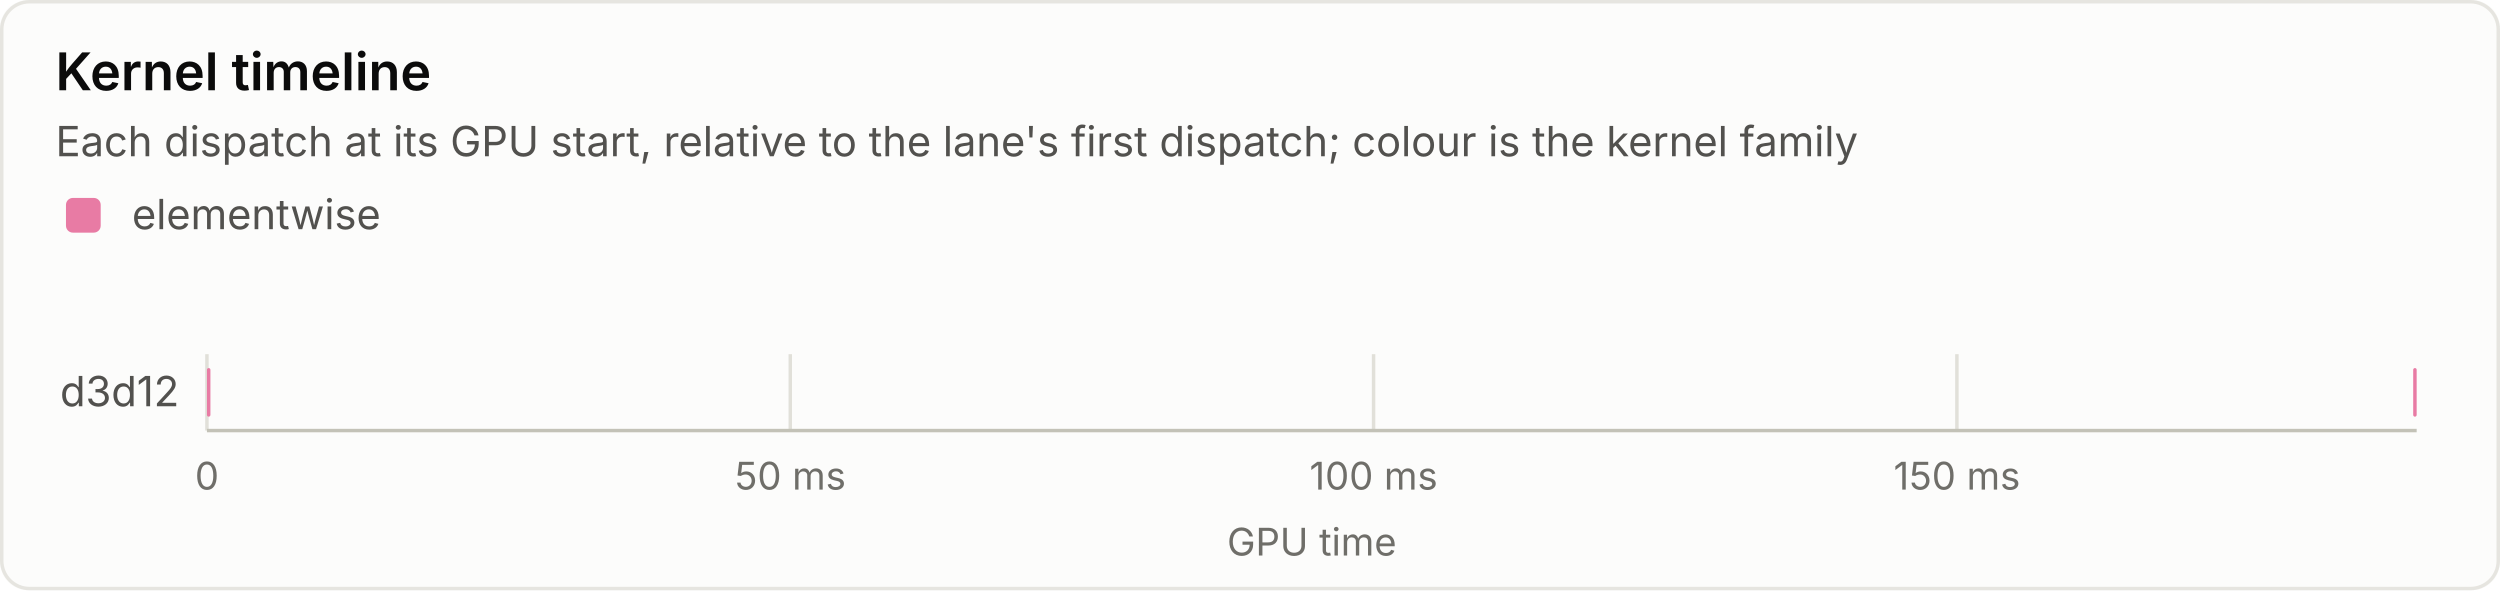
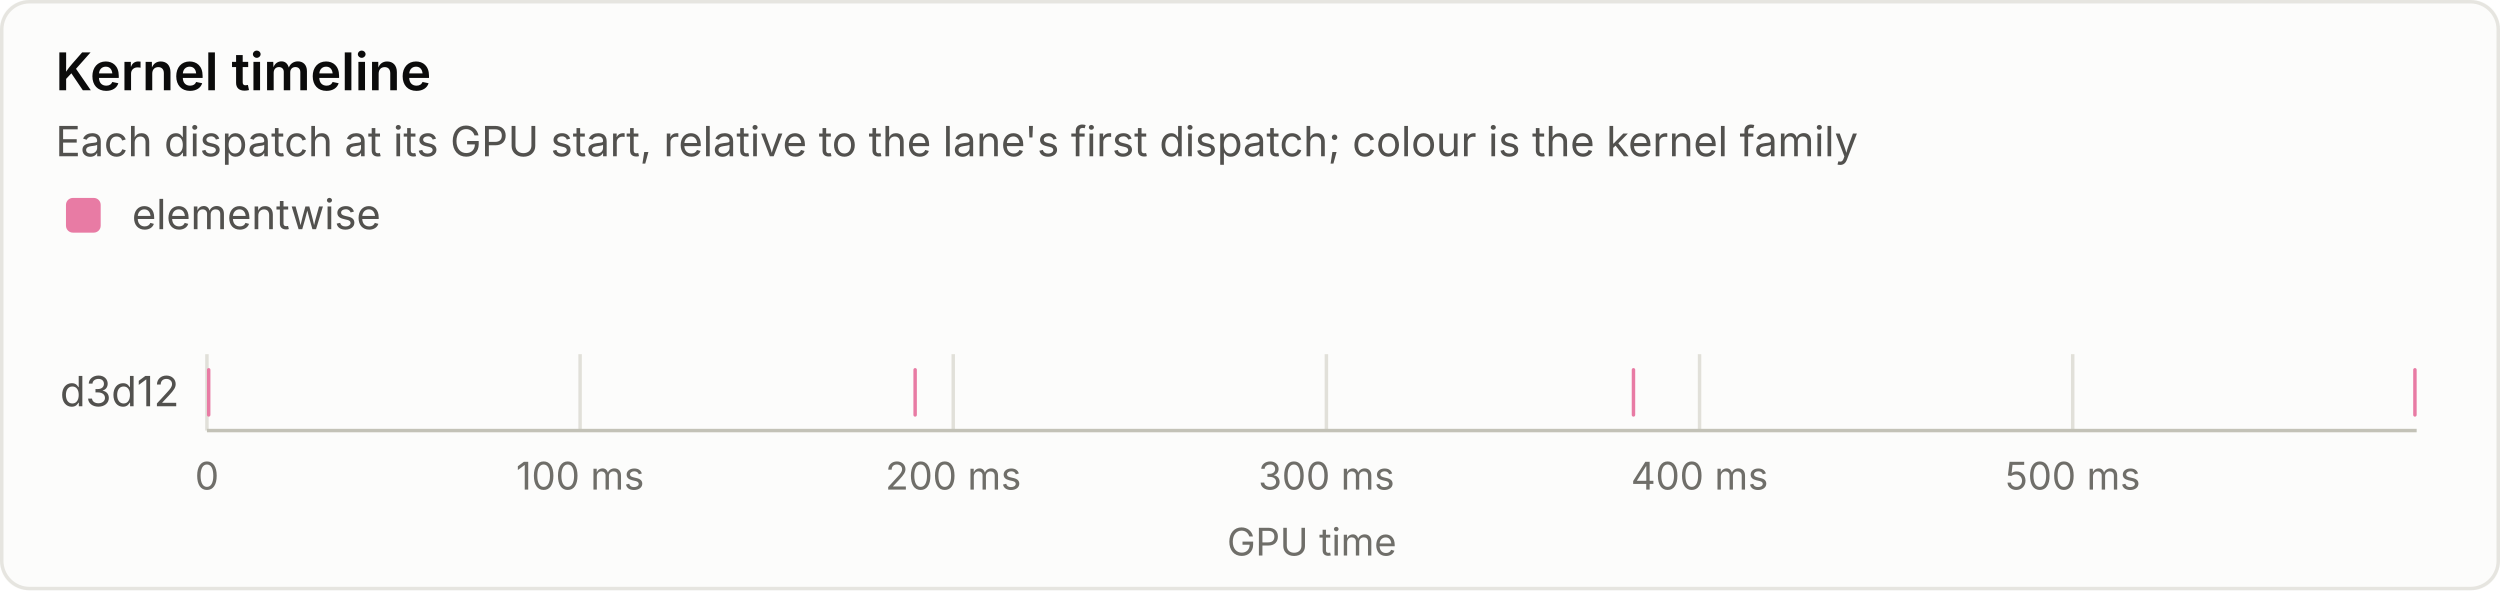
<svg xmlns="http://www.w3.org/2000/svg" width="720" height="170" viewBox="0 0 720 170" role="img" aria-labelledby="kernels-timeline-title kernels-timeline-desc">
  <style>text{font-family:system-ui,-apple-system,'Segoe UI',sans-serif}.line{fill:none;stroke-width:2;stroke-linejoin:round;stroke-linecap:round}.bg{fill:#fcfcfb}.frame{fill:none;stroke:#e6e5e0}.t1{fill:#0b0b0b}.t2{fill:#52514e}.t3{fill:#6f6e69}.grid{stroke:#e1e0d9}.axis{stroke:#c3c2b7}.ref{stroke:#52514e}.band{fill:#f0efec}.ring{stroke:#fcfcfb}.gap{stroke:#fcfcfb}.qx{fill:#f0efec}.qz{fill:#fcfcfb;stroke:#52514e}.emph{stroke:#52514e}.fn{fill:#a3a29c}.sn{stroke:#a3a29c}.f0{fill:#2a78d6}.s0{stroke:#2a78d6}.f1{fill:#eb6834}.s1{stroke:#eb6834}.f2{fill:#1baf7a}.s2{stroke:#1baf7a}.f3{fill:#eda100}.s3{stroke:#eda100}.f4{fill:#e87ba4}.s4{stroke:#e87ba4}.f5{fill:#008300}.s5{stroke:#008300}.f6{fill:#6250d6}.s6{stroke:#6250d6}.f7{fill:#e34948}.s7{stroke:#e34948}.q0{fill:#cde2fb}.q1{fill:#b7d3f6}.q2{fill:#9ec5f4}.q3{fill:#86b6ef}.q4{fill:#6da7ec}.q5{fill:#5598e7}.q6{fill:#3987e5}.q7{fill:#2a78d6}.q8{fill:#256abf}.q9{fill:#1c5cab}.q10{fill:#184f95}.q11{fill:#104281}.q12{fill:#0d366b}.fgood{fill:#0ca30c}.sgood{stroke:#0ca30c}.fwarn{fill:#fab219}.swarn{stroke:#fab219}.fserious{fill:#ec835a}.sserious{stroke:#ec835a}.fcrit{fill:#d03b3b}.scrit{stroke:#d03b3b}@media (prefers-color-scheme:dark){.bg{fill:#1a1a19}.frame{fill:none;stroke:#2c2c2a}.t1{fill:#f0efec}.t2{fill:#c3c2b7}.t3{fill:#898781}.grid{stroke:#2c2c2a}.axis{stroke:#383835}.ref{stroke:#c3c2b7}.band{fill:#242423}.ring{stroke:#1a1a19}.gap{stroke:#1a1a19}.qx{fill:#242423}.qz{fill:#1a1a19;stroke:#c3c2b7}.emph{stroke:#c3c2b7}.fn{fill:#6f6e69}.sn{stroke:#6f6e69}.f0{fill:#3987e5}.s0{stroke:#3987e5}.f1{fill:#d95926}.s1{stroke:#d95926}.f2{fill:#199e70}.s2{stroke:#199e70}.f3{fill:#c98500}.s3{stroke:#c98500}.f4{fill:#d55181}.s4{stroke:#d55181}.f5{fill:#008300}.s5{stroke:#008300}.f6{fill:#9085e9}.s6{stroke:#9085e9}.f7{fill:#e66767}.s7{stroke:#e66767}.q0{fill:#0d366b}.q1{fill:#104281}.q2{fill:#184f95}.q3{fill:#1c5cab}.q4{fill:#256abf}.q5{fill:#2a78d6}.q6{fill:#3987e5}.q7{fill:#5598e7}.q8{fill:#6da7ec}.q9{fill:#86b6ef}.q10{fill:#9ec5f4}.q11{fill:#b7d3f6}.q12{fill:#cde2fb}}</style>
  <rect class="bg" x="0" y="0" width="720" height="170" rx="8" />
  <rect class="frame" x="0.5" y="0.5" width="719" height="169" rx="8" />
  <text class="t1" x="16" y="26" font-size="15" font-weight="600">Kernel timeline</text>
  <text class="t2" x="16" y="45" font-size="12">Each dispatch at its GPU start, relative to the lane's first dispatch; colour is the kernel family</text>
  <rect class="f4" x="19" y="57" width="10" height="10" rx="2" />
  <text class="t2" x="38" y="66" font-size="12">elementwise</text>
  <line class="grid" x1="59.6" y1="102" x2="59.6" y2="124" stroke-width="1" />
-   <line class="grid" x1="227.6" y1="102" x2="227.6" y2="124" stroke-width="1" />
-   <line class="grid" x1="395.59" y1="102" x2="395.59" y2="124" stroke-width="1" />
-   <line class="grid" x1="563.59" y1="102" x2="563.59" y2="124" stroke-width="1" />
+   <line class="grid" x1="167.07" y1="102" x2="167.07" y2="124" stroke-width="1" />
+   <line class="grid" x1="274.53" y1="102" x2="274.53" y2="124" stroke-width="1" />
+   <line class="grid" x1="382" y1="102" x2="382" y2="124" stroke-width="1" />
+   <line class="grid" x1="489.47" y1="102" x2="489.47" y2="124" stroke-width="1" />
+   <line class="grid" x1="596.94" y1="102" x2="596.94" y2="124" stroke-width="1" />
  <text class="t2" x="51.6" y="117" font-size="12" text-anchor="end">d3d12</text>
  <rect class="f4" x="59.6" y="106" width="1" height="14" rx="0.5" />
+   <rect class="f4" x="263.06" y="106" width="1" height="14" rx="0.5" />
+   <rect class="f4" x="469.94" y="106" width="1" height="14" rx="0.5" />
  <rect class="f4" x="695" y="106" width="1" height="14" rx="0.5" />
  <text class="t3" x="59.6" y="141" font-size="11" text-anchor="middle">0</text>
-   <text class="t3" x="227.6" y="141" font-size="11" text-anchor="middle">50 ms</text>
-   <text class="t3" x="395.59" y="141" font-size="11" text-anchor="middle">100 ms</text>
-   <text class="t3" x="563.59" y="141" font-size="11" text-anchor="middle">150 ms</text>
+   <text class="t3" x="167.07" y="141" font-size="11" text-anchor="middle">100 ms</text>
+   <text class="t3" x="274.53" y="141" font-size="11" text-anchor="middle">200 ms</text>
+   <text class="t3" x="382" y="141" font-size="11" text-anchor="middle">300 ms</text>
+   <text class="t3" x="489.47" y="141" font-size="11" text-anchor="middle">400 ms</text>
+   <text class="t3" x="596.94" y="141" font-size="11" text-anchor="middle">500 ms</text>
  <line class="axis" x1="59.6" y1="124" x2="696" y2="124" stroke-width="1" />
  <text class="t3" x="377.8" y="160" font-size="11" text-anchor="middle">GPU time</text>
</svg>
